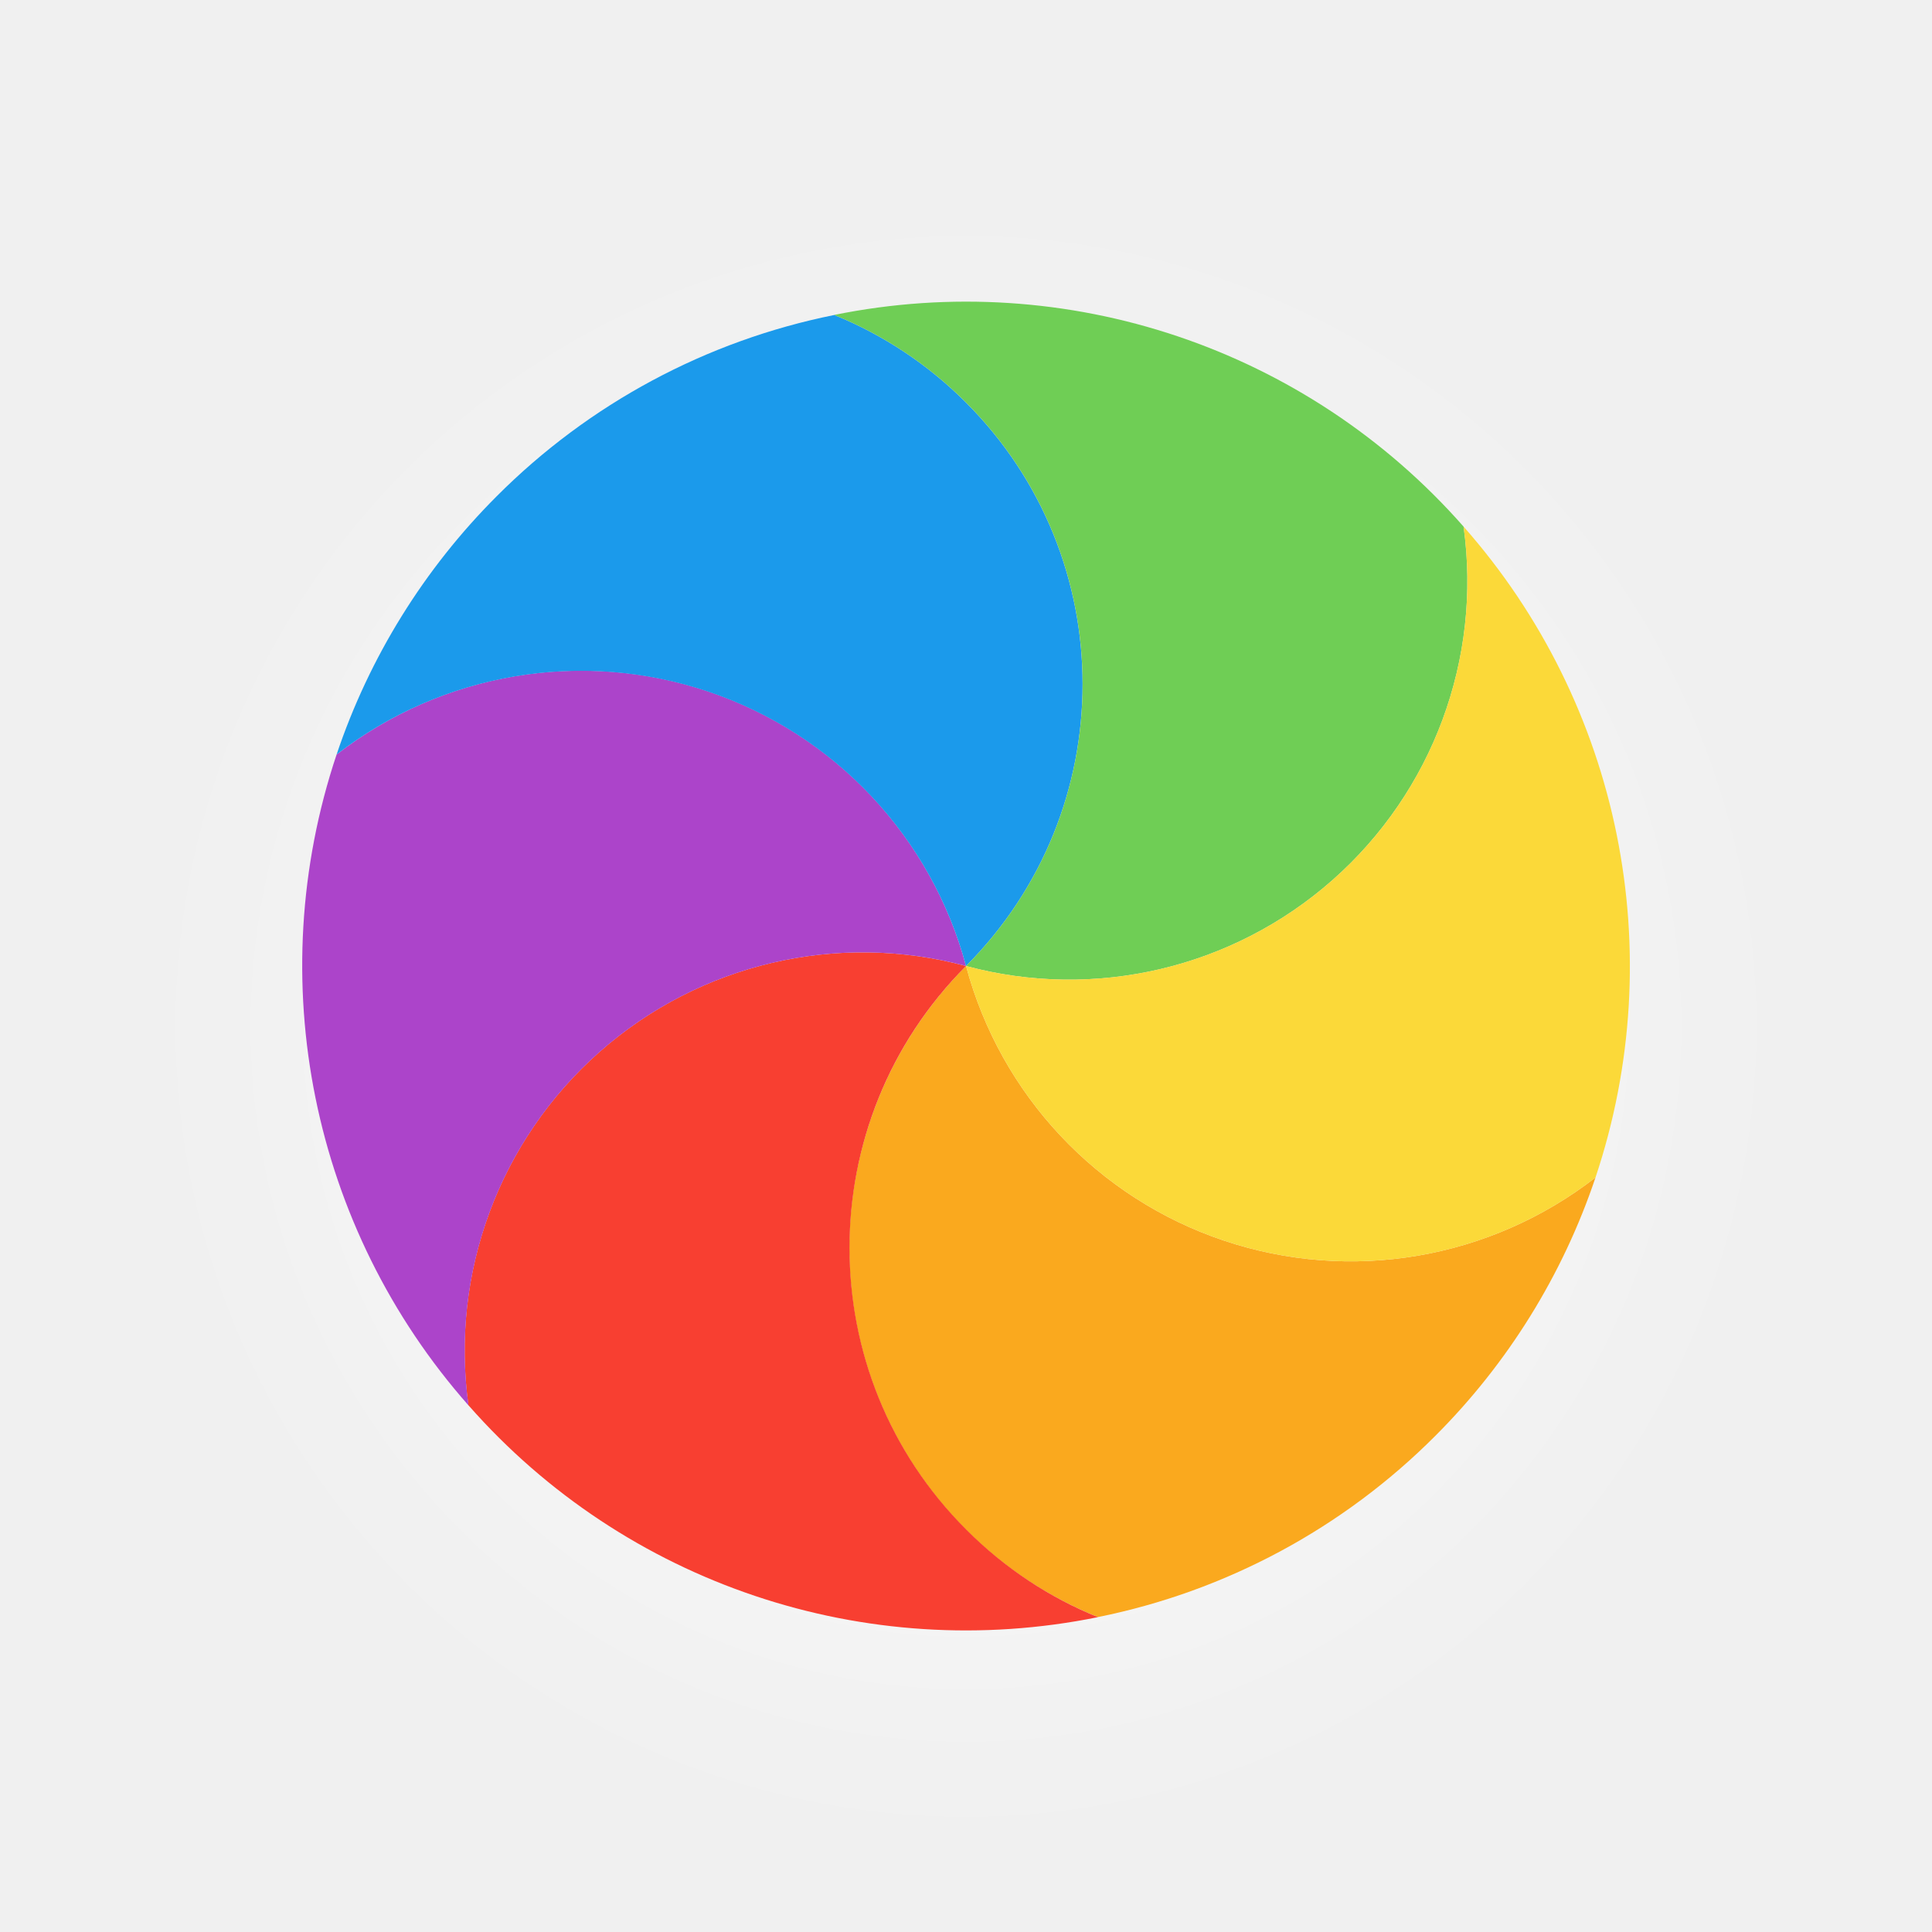
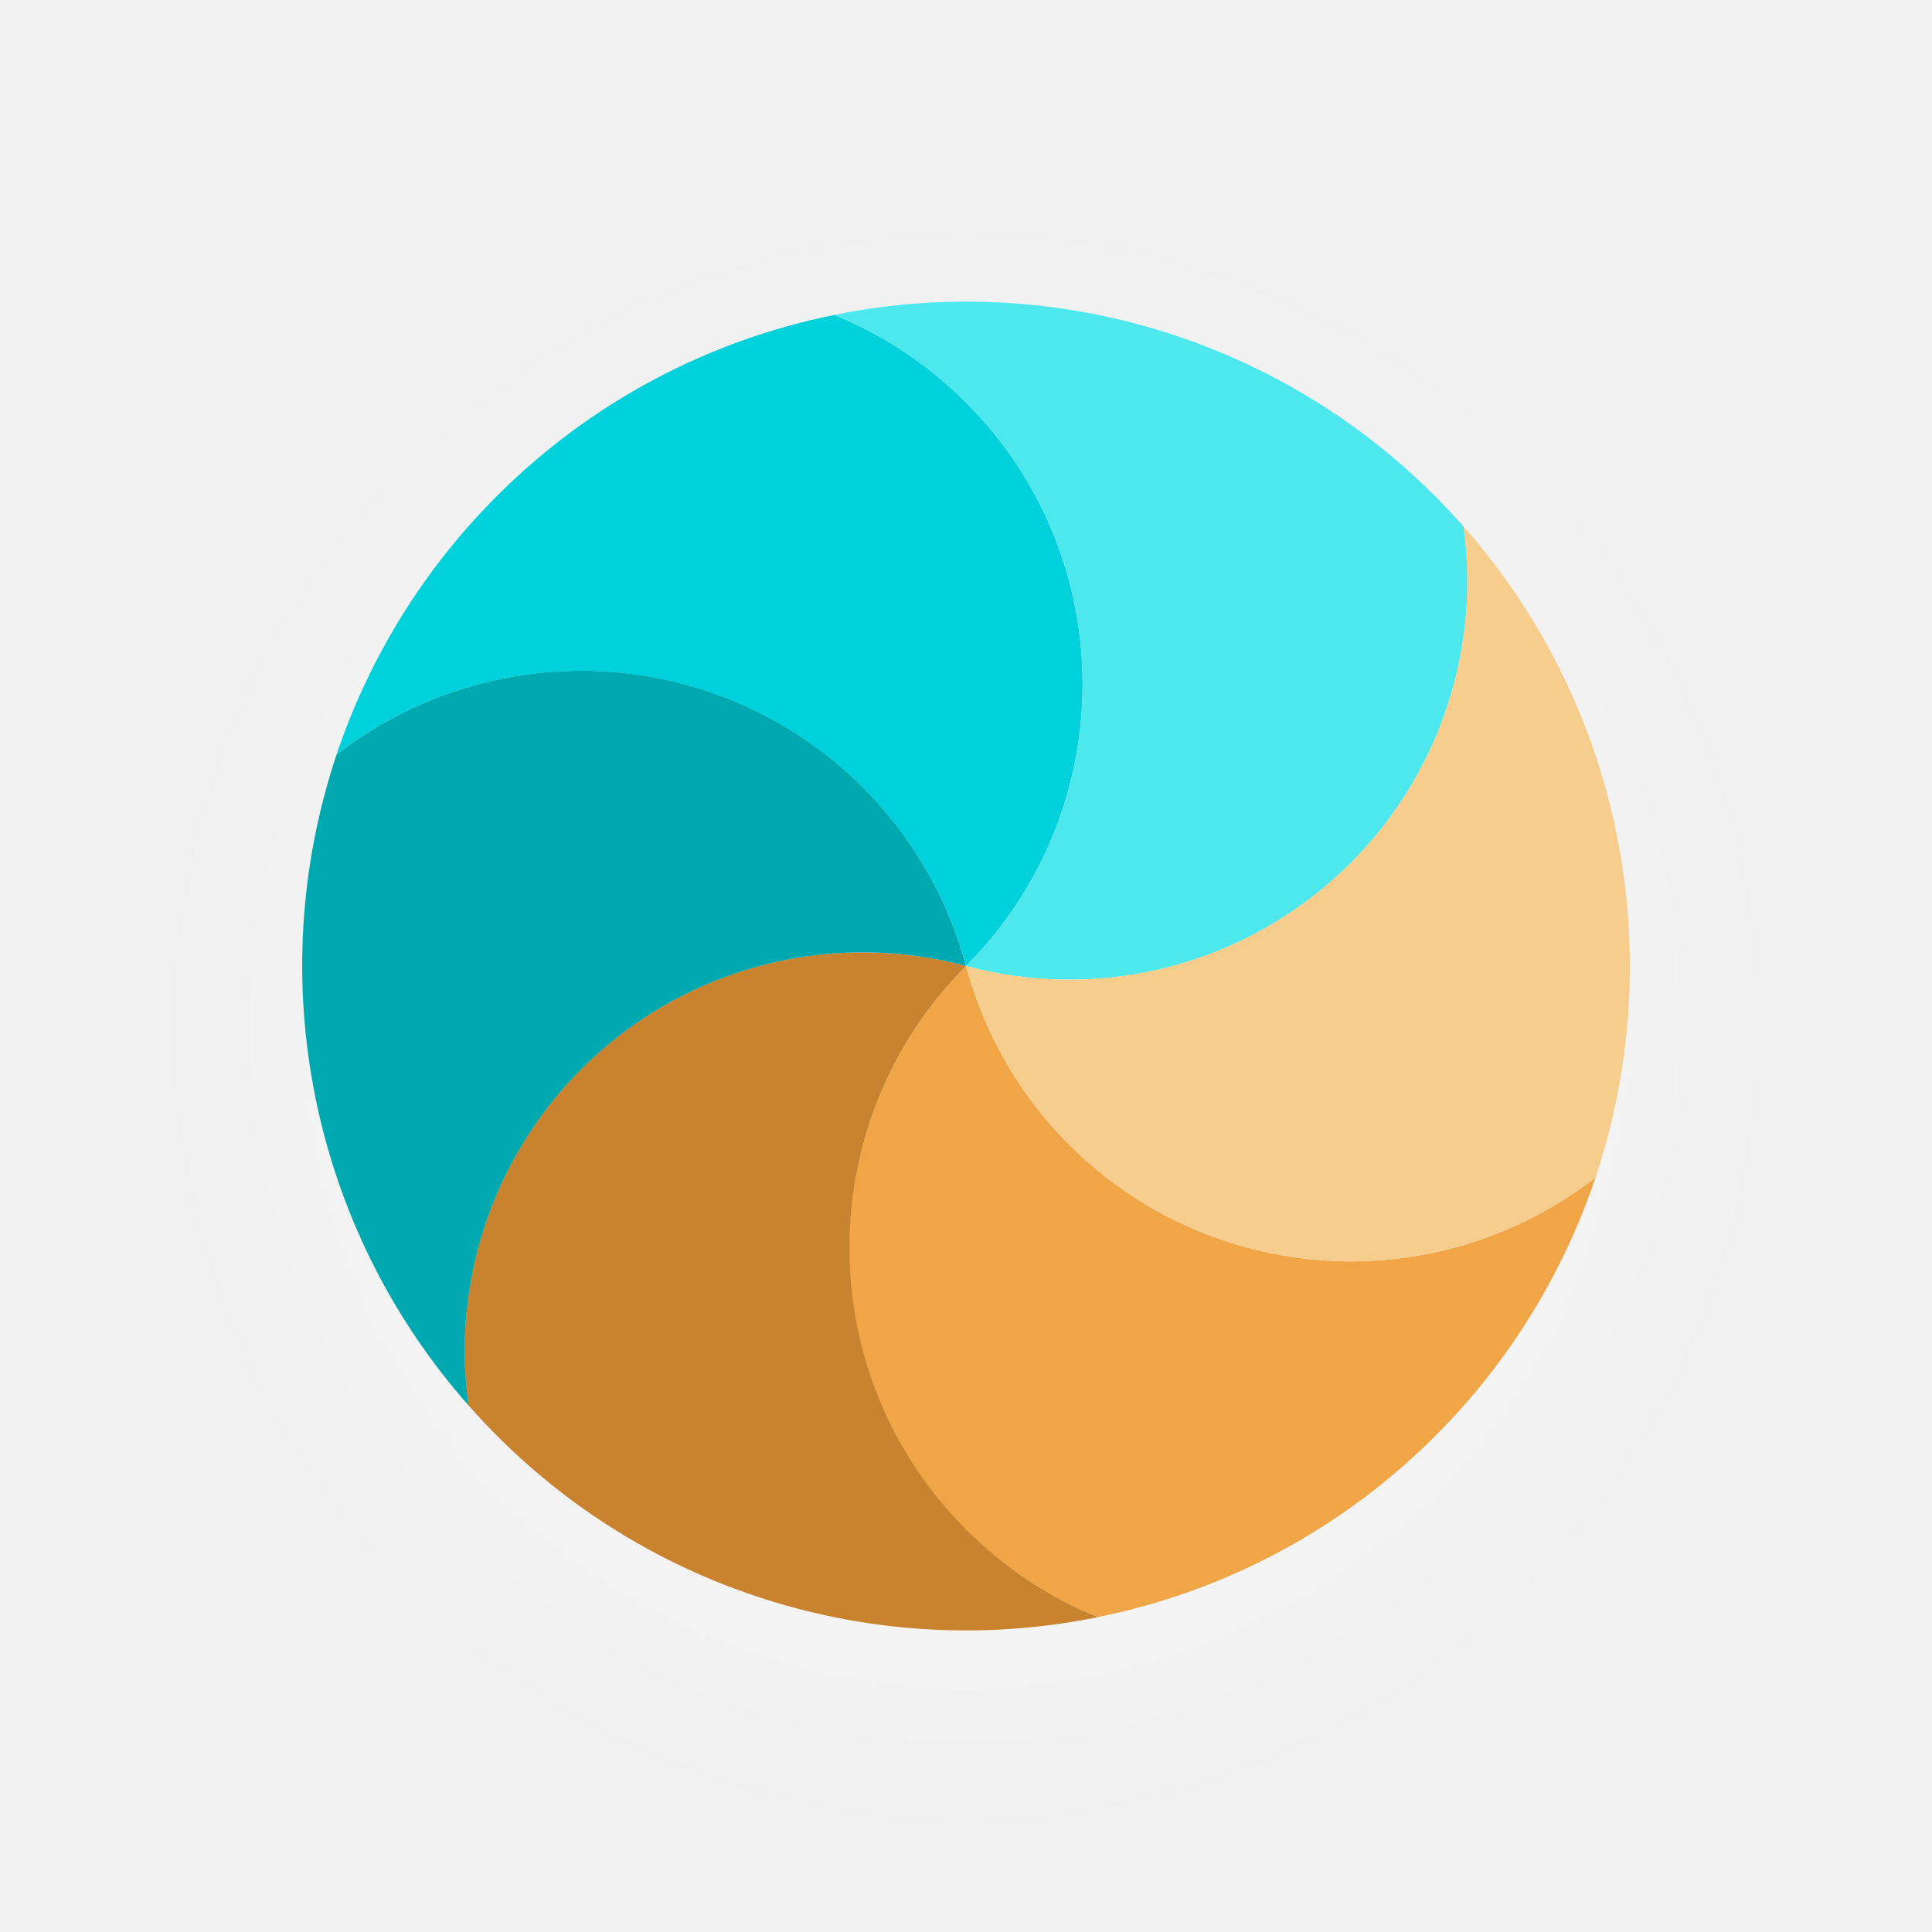
<svg xmlns="http://www.w3.org/2000/svg" width="32" height="32" viewBox="0 0 32 32">
  <defs>
    <filter id="a" width="1.384" height="1.384" x="-.192" y="-.192" style="color-interpolation-filters:sRGB">
      <feGaussianBlur stdDeviation="1.76" />
    </filter>
  </defs>
  <g transform="translate(0 -1020.362)">
    <circle cx="16" cy="1037.362" r="11" style="opacity:.35;mix-blend-mode:normal;fill:#fff;fill-rule:evenodd;stroke-width:2;stroke-linecap:round;paint-order:stroke fill markers;filter:url(#a);stop-color:#fff" />
-     <path d="M23.5 19.01a3.603 3.603 0 0 1-4.5 3.978 3.608 3.608 0 0 0-1.189-5.89 6 6 0 0 1 2.744.086 5.97 5.97 0 0 1 2.945 1.825" style="fill:#faa91e;fill-opacity:1;fill-rule:evenodd;stroke-width:1.01" transform="rotate(120 -261.614 533.785)scale(1.8328 1.8303)" />
-     <path d="M24.687 24.9A3.597 3.597 0 0 1 19 22.988a3.603 3.603 0 0 0 4.41-2.552c.129-.48.155-.964.09-1.428a6 6 0 0 1 1.187 5.89" style="fill:#f83f31;fill-opacity:1;fill-rule:evenodd;stroke-width:1.01" transform="rotate(120 -261.614 533.785)scale(1.8328 1.8303)" />
-     <path d="M20.189 28.878A3.608 3.608 0 0 1 19 22.988a3.597 3.597 0 0 0 5.687 1.911 6.01 6.01 0 0 1-4.498 3.979" style="fill:#ac44ca;fill-opacity:1;fill-rule:evenodd;stroke-width:1.01" transform="rotate(120 -261.614 533.785)scale(1.8328 1.8303)" />
-     <path d="M14.5 26.967a3.6 3.6 0 0 1 .09-1.428A3.603 3.603 0 0 1 19 22.988a3.61 3.61 0 0 0 1.189 5.89 6 6 0 0 1-2.744-.086 5.97 5.97 0 0 1-2.945-1.826" style="fill:#1b9aeb;fill-opacity:1;fill-rule:evenodd;stroke-width:1.01" transform="rotate(120 -261.614 533.785)scale(1.8328 1.8303)" />
-     <path d="M13.313 21.077A3.597 3.597 0 0 1 19 22.988a3.603 3.603 0 0 0-4.41 2.55 3.6 3.6 0 0 0-.09 1.429 6 6 0 0 1-1.187-5.89" style="fill:#6fce55;fill-opacity:1;fill-rule:evenodd;stroke-width:1.01" transform="rotate(120 -261.614 533.785)scale(1.8328 1.8303)" />
-     <path d="M17.811 17.098A3.608 3.608 0 0 1 19 22.988a3.597 3.597 0 0 0-5.687-1.911 6.01 6.01 0 0 1 4.498-3.979" style="fill:#fbd939;fill-opacity:1;fill-rule:evenodd;stroke-width:1.01" transform="rotate(120 -261.614 533.785)scale(1.8328 1.8303)" />
+     <path d="M23.5 19.01a3.603 3.603 0 0 1-4.5 3.978 3.608 3.608 0 0 0-1.189-5.89 6 6 0 0 1 2.744.086 5.97 5.97 0 0 1 2.945 1.825" style="fill:#f0a646;fill-opacity:1;fill-rule:evenodd;stroke-width:1.01" transform="rotate(120 -261.614 533.785)scale(1.8328 1.8303)" />
+     <path d="M24.687 24.9A3.597 3.597 0 0 1 19 22.988a3.603 3.603 0 0 0 4.41-2.552c.129-.48.155-.964.09-1.428a6 6 0 0 1 1.187 5.89" style="fill:#c9832f;fill-opacity:1;fill-rule:evenodd;stroke-width:1.01" transform="rotate(120 -261.614 533.785)scale(1.8328 1.8303)" />
+     <path d="M20.189 28.878A3.608 3.608 0 0 1 19 22.988a3.597 3.597 0 0 0 5.687 1.911 6.01 6.01 0 0 1-4.498 3.979" style="fill:#00a8b0;fill-opacity:1;fill-rule:evenodd;stroke-width:1.01" transform="rotate(120 -261.614 533.785)scale(1.8328 1.8303)" />
+     <path d="M14.5 26.967a3.6 3.6 0 0 1 .09-1.428A3.603 3.603 0 0 1 19 22.988a3.61 3.61 0 0 0 1.189 5.89 6 6 0 0 1-2.744-.086 5.97 5.97 0 0 1-2.945-1.826" style="fill:#00d1da;fill-opacity:1;fill-rule:evenodd;stroke-width:1.01" transform="rotate(120 -261.614 533.785)scale(1.8328 1.8303)" />
+     <path d="M13.313 21.077A3.597 3.597 0 0 1 19 22.988a3.603 3.603 0 0 0-4.41 2.55 3.6 3.6 0 0 0-.09 1.429 6 6 0 0 1-1.187-5.89" style="fill:#4de8ee;fill-opacity:1;fill-rule:evenodd;stroke-width:1.01" transform="rotate(120 -261.614 533.785)scale(1.8328 1.8303)" />
+     <path d="M17.811 17.098A3.608 3.608 0 0 1 19 22.988a3.597 3.597 0 0 0-5.687-1.911 6.01 6.01 0 0 1 4.498-3.979" style="fill:#f7cd8e;fill-opacity:1;fill-rule:evenodd;stroke-width:1.01" transform="rotate(120 -261.614 533.785)scale(1.8328 1.8303)" />
  </g>
</svg>
